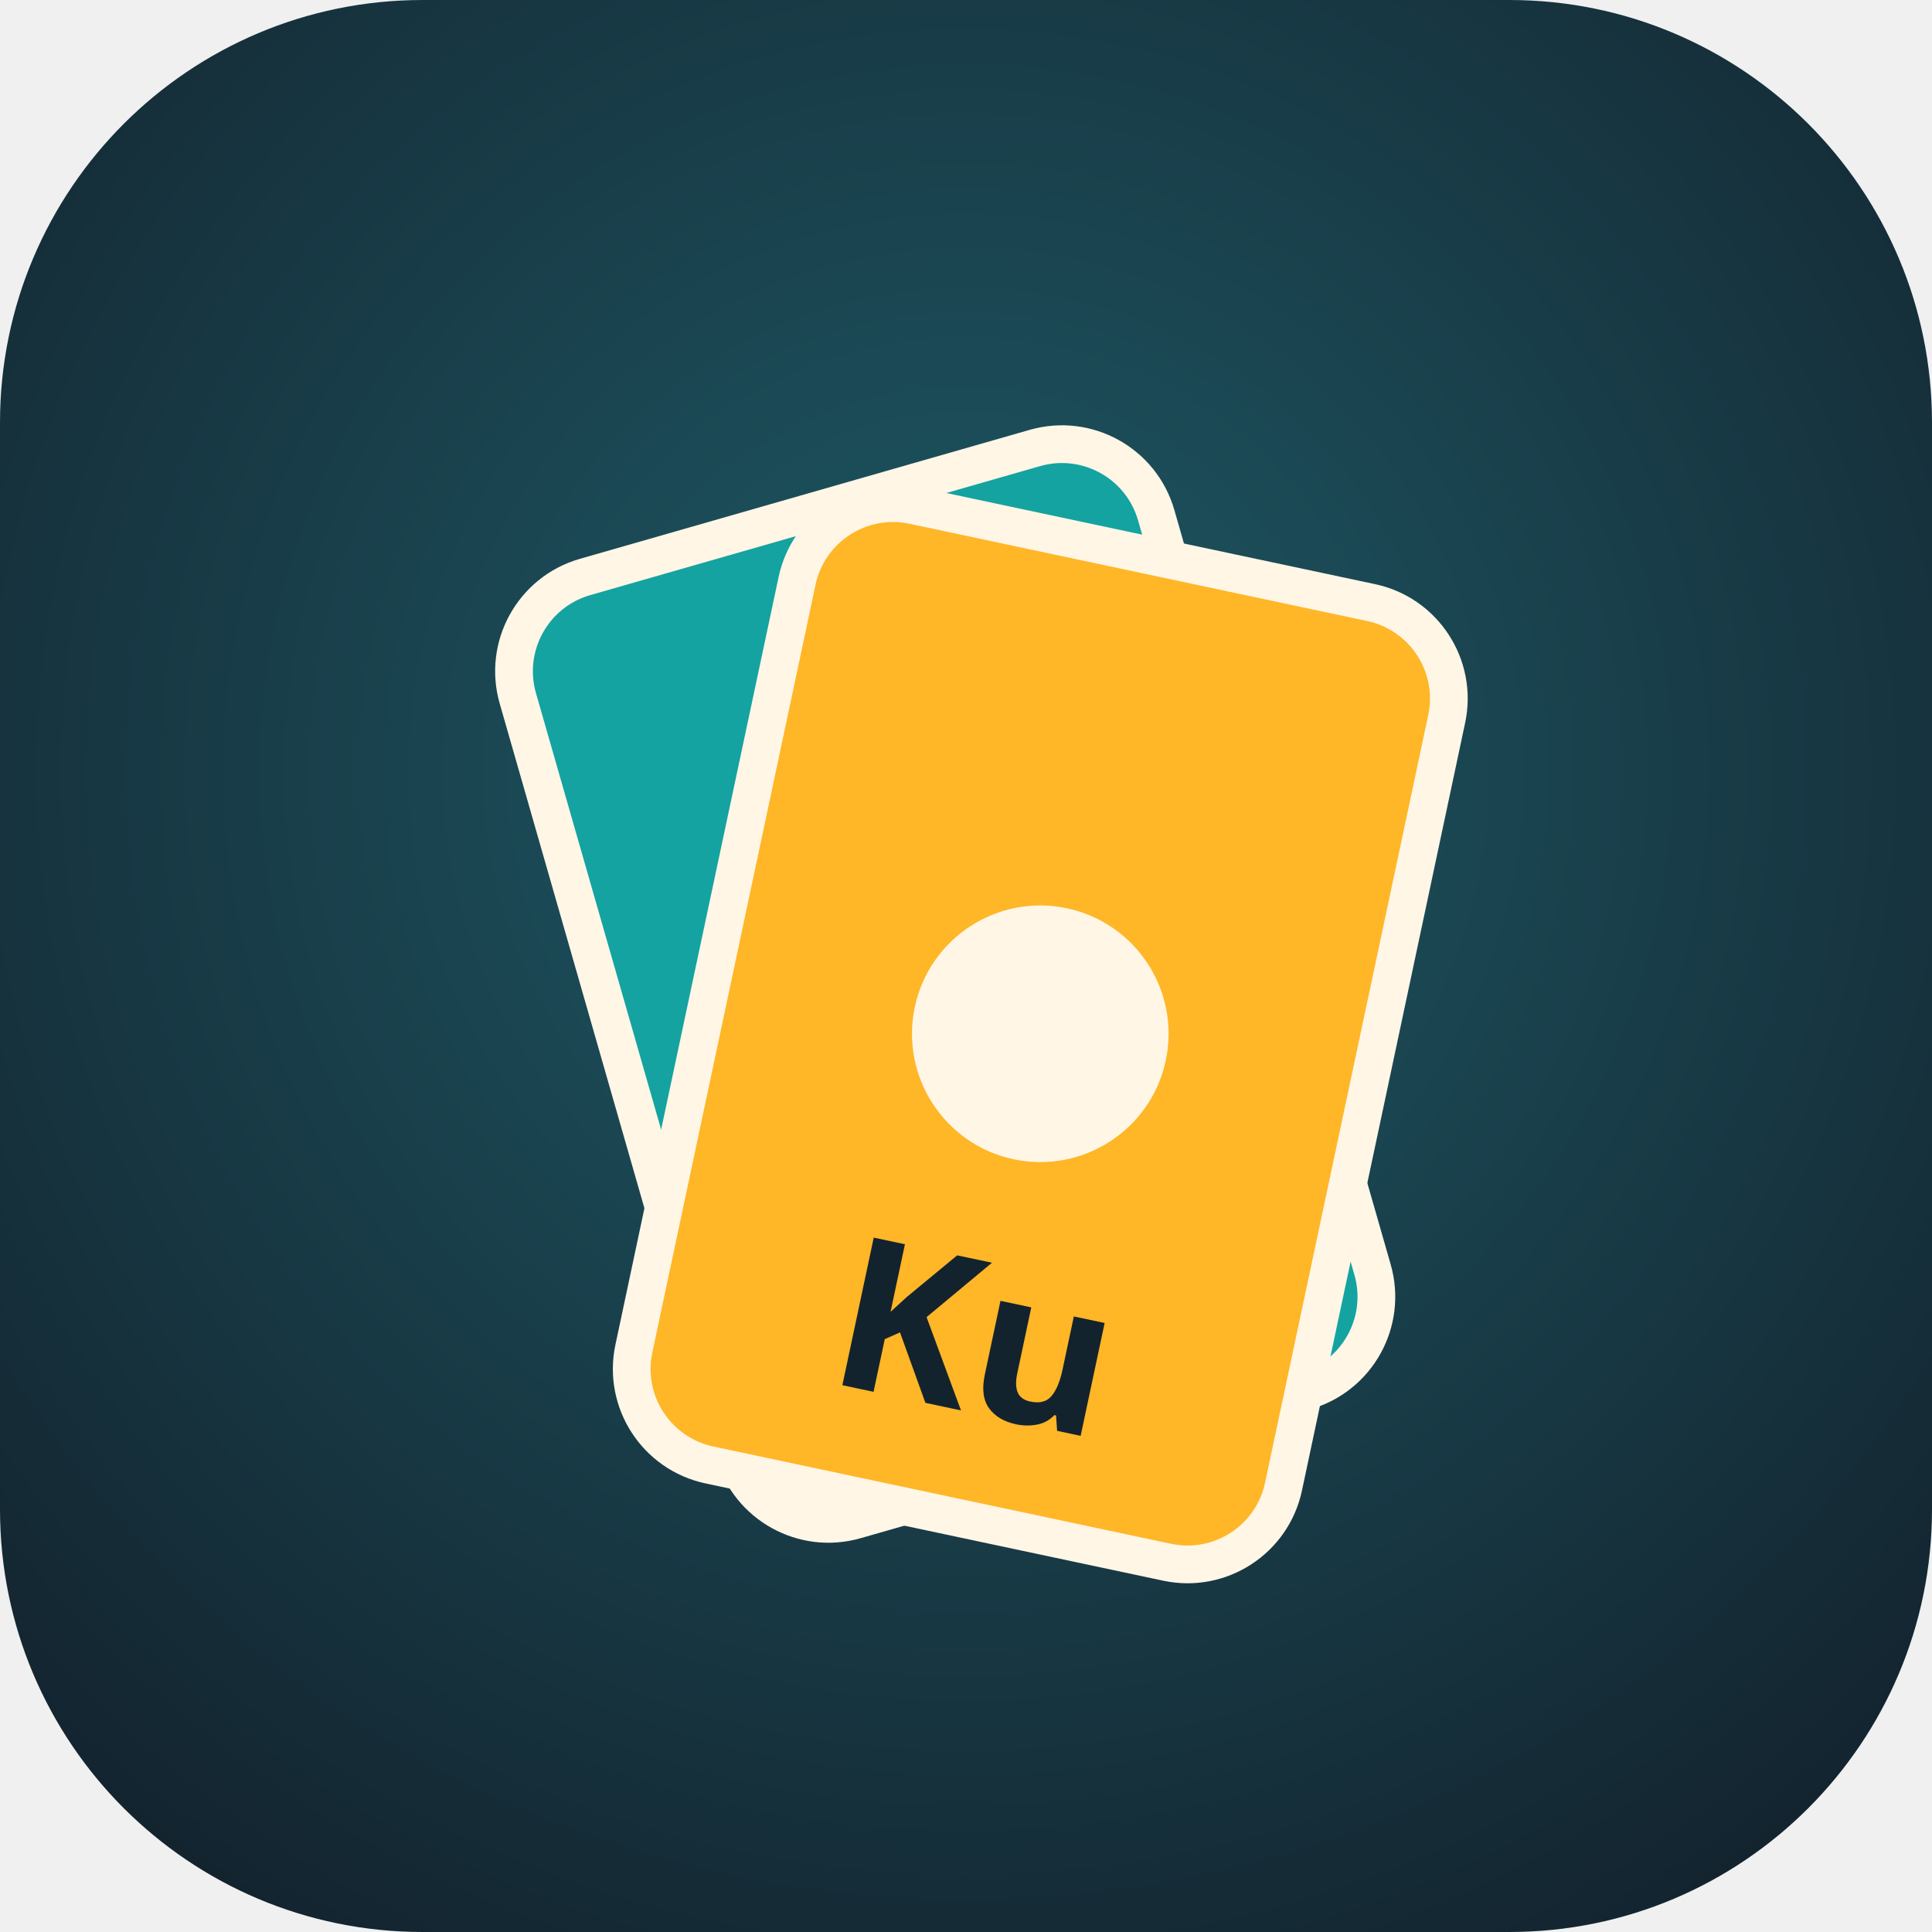
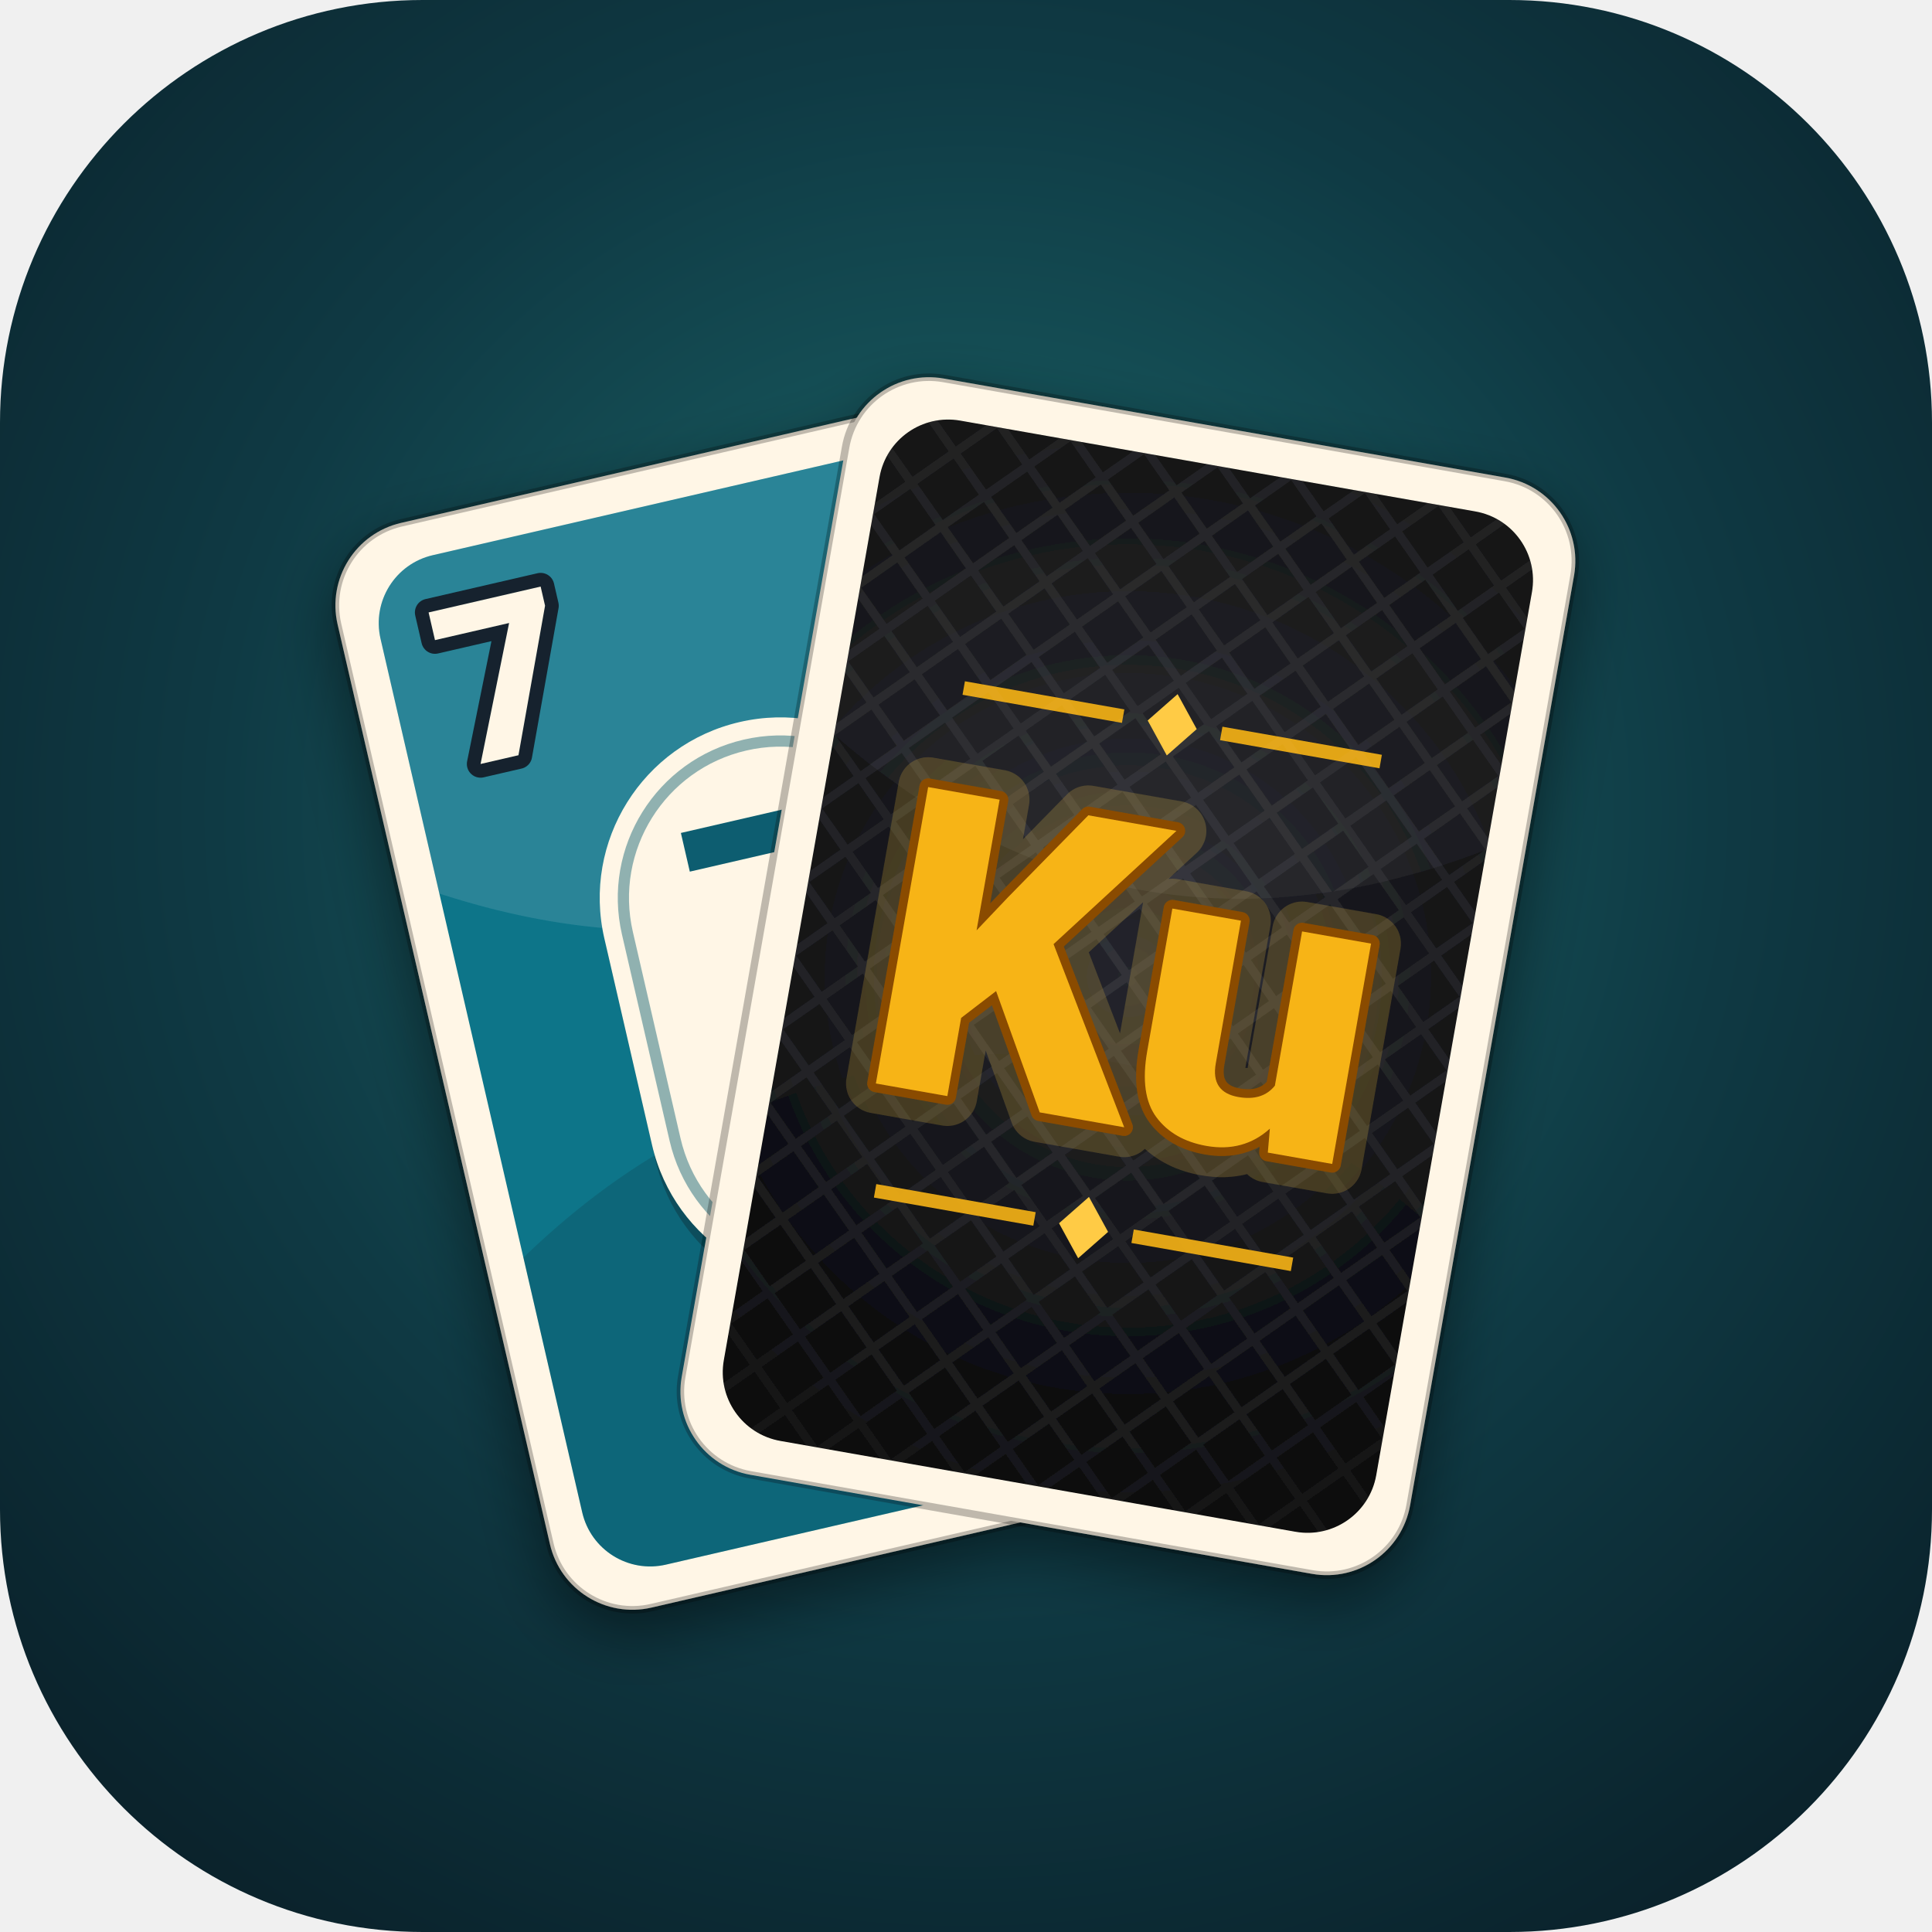
- <svg xmlns="http://www.w3.org/2000/svg" viewBox="0 0 512 512">
+ <svg xmlns="http://www.w3.org/2000/svg" viewBox="0 0 512 512" width="512" height="512">
  <defs>
-     <radialGradient id="bg" cx="50%" cy="40%" r="70%">
-       <stop offset="0" stop-color="#1e5a66" />
-       <stop offset="1" stop-color="#13232e" />
+     <radialGradient id="felt" cx="50%" cy="42%" r="70%">
+       <stop offset="0" stop-color="#1c6a6c" />
+       <stop offset=".55" stop-color="#0f3a44" />
+       <stop offset="1" stop-color="#0a2029" />
    </radialGradient>
+     <filter id="sh" x="-30%" y="-30%" width="160%" height="160%">
+       <feDropShadow dx="0" dy="6" stdDeviation="8" flood-color="#000" flood-opacity=".45" />
+     </filter>
  </defs>
-   <rect width="512" height="512" rx="112" fill="url(#bg)" />
-   <g transform="translate(256 280)">
-     <g transform="rotate(-16) translate(-88 -150)">
-       <rect width="176" height="260" rx="26" fill="#14a3a0" stroke="#fff6e6" stroke-width="10" />
-       <path d="M40 140 q24 -24 48 0 t48 0" fill="none" stroke="#fff6e6" stroke-width="14" stroke-linecap="round" />
+   <rect width="512" height="512" rx="112" fill="url(#felt)" />
+   <g filter="url(#sh)">
+     <g transform="translate(213.1 265.3) rotate(-13) translate(-99 -148.5)">
+       <svg width="198" height="297" viewBox="0 0 60 90">
+         <rect x=".3" y=".3" width="59.4" height="89.4" rx="6.8" fill="#fff6e6" stroke="#000" stroke-opacity=".25" stroke-width=".6" />
+         <rect x="3.4" y="3.4" width="53.2" height="83.2" rx="5.6" fill="#0c7489" />
+         <path d="M3.4 9A5.6 5.6 0 0 1 9 3.4H51A5.6 5.6 0 0 1 56.6 9V30Q30 46 3.4 30Z" fill="#fff" fill-opacity=".12" />
+         <path d="M3.4 9A5.6 5.6 0 0 1 9 3.4H51A5.6 5.6 0 0 1 56.6 9V30Q30 46 3.4 30Z" fill="#000" fill-opacity=".12" transform="rotate(180 30 45)" />
+         <rect x="15.5" y="23.3" width="29" height="46" rx="14.5" fill="#000" fill-opacity=".24" />
+         <rect x="15.5" y="22" width="29" height="46" rx="14.5" fill="#fff6e6" />
+         <rect x="17.4" y="23.9" width="25.2" height="42.2" rx="12.6" fill="none" stroke="#0a5d6f" stroke-opacity=".45" stroke-width=".9" />
+         <text x="30" y="47.4" text-anchor="middle" font-family="system-ui,-apple-system,'Segoe UI',Roboto,sans-serif" font-size="25" font-weight="900" fill="#0a5d6f">7</text>
+         <g transform="translate(22.8 50.6) scale(.6)">
+           <path d="M2 9.5q2.5-3 5 0t5 0 5 0 5 0M2 15.5q2.5-3 5 0t5 0 5 0 5 0" fill="none" stroke="#0a5d6f" stroke-width="2.6" stroke-linecap="round" />
+         </g>
+         <text x="12.4" y="20.6" text-anchor="middle" font-family="system-ui,-apple-system,'Segoe UI',Roboto,sans-serif" font-size="18" font-weight="900" fill="#fff6e6" stroke="#13232e" stroke-width="2.2" stroke-linejoin="round" paint-order="stroke">7</text>
+         <g transform="rotate(180 30 45)">
+           <text x="12.4" y="20.6" text-anchor="middle" font-family="system-ui,-apple-system,'Segoe UI',Roboto,sans-serif" font-size="18" font-weight="900" fill="#fff6e6" stroke="#13232e" stroke-width="2.2" stroke-linejoin="round" paint-order="stroke">7</text>
+         </g>
+       </svg>
    </g>
-     <g transform="rotate(12) translate(-70 -140)">
-       <rect width="176" height="260" rx="26" fill="#ffb627" stroke="#fff6e6" stroke-width="10" />
-       <circle cx="88" cy="130" r="34" fill="#fff6e6" />
-       <text x="88" y="232" font-family="system-ui,sans-serif" font-weight="900" font-size="56" text-anchor="middle" fill="#13232e">Ku</text>
+     <g transform="translate(298.9 258.7) rotate(10) translate(-99 -148.5)">
+       <svg width="198" height="297" viewBox="0 0 60 90">
+         <defs>
+           <radialGradient id="kbg-ku" gradientUnits="userSpaceOnUse" cx="30" cy="45" r="50">
+             <stop offset="0" stop-color="#24252c" />
+             <stop offset="1" stop-color="#050506" />
+           </radialGradient>
+           <clipPath id="kbc">
+             <path d="M9 3.4H51A5.6 5.6 0 0 1 56.6 9V81A5.6 5.6 0 0 1 51 86.6H9A5.6 5.6 0 0 1 3.4 81V9A5.6 5.6 0 0 1 9 3.4Z" />
+           </clipPath>
+         </defs>
+         <rect x=".3" y=".3" width="59.4" height="89.4" rx="6.8" fill="#fff6e6" stroke="#000" stroke-opacity=".25" stroke-width=".6" />
+         <path d="M9 3.4H51A5.6 5.6 0 0 1 56.6 9V81A5.6 5.6 0 0 1 51 86.6H9A5.6 5.6 0 0 1 3.4 81V9A5.6 5.6 0 0 1 9 3.4Z" fill="url(#kbg-ku)" />
+         <g clip-path="url(#kbc)">
+           <path d="M-110 -5L-10 95M170 -5L70 95M-104 -5L-4 95M164 -5L64 95M-98 -5L2 95M158 -5L58 95M-92 -5L8 95M152 -5L52 95M-86 -5L14 95M146 -5L46 95M-80 -5L20 95M140 -5L40 95M-74 -5L26 95M134 -5L34 95M-68 -5L32 95M128 -5L28 95M-62 -5L38 95M122 -5L22 95M-56 -5L44 95M116 -5L16 95M-50 -5L50 95M110 -5L10 95M-44 -5L56 95M104 -5L4 95M-38 -5L62 95M98 -5L-2 95M-32 -5L68 95M92 -5L-8 95M-26 -5L74 95M86 -5L-14 95M-20 -5L80 95M80 -5L-20 95M-14 -5L86 95M74 -5L-26 95M-8 -5L92 95M68 -5L-32 95M-2 -5L98 95M62 -5L-38 95M4 -5L104 95M56 -5L-44 95M10 -5L110 95M50 -5L-50 95M16 -5L116 95M44 -5L-56 95M22 -5L122 95M38 -5L-62 95M28 -5L128 95M32 -5L-68 95M34 -5L134 95M26 -5L-74 95M40 -5L140 95M20 -5L-80 95M46 -5L146 95M14 -5L-86 95M52 -5L152 95M8 -5L-92 95M58 -5L158 95M2 -5L-98 95M64 -5L164 95M-4 -5L-104 95M70 -5L170 95M-10 -5L-110 95" fill="none" stroke="#fff" stroke-width="0.7" opacity="0.06" />
+           <path d="M3.4 9A5.6 5.6 0 0 1 9 3.4H51A5.6 5.6 0 0 1 56.6 9V30Q30 46 3.4 30Z" fill="#fff" opacity="0.05" />
+           <path d="M56.6 81A5.6 5.6 0 0 1 51 86.6H9A5.6 5.6 0 0 1 3.4 81V60Q30 44 56.6 60Z" fill="#000" opacity="0.05" />
+           <path d="M13 24.5H26M34 24.5H47M13 65.5H26M34 65.5H47" fill="none" stroke="#f7b417" stroke-width="1.1" opacity="0.9" />
+           <path d="M30 22 32 24.5 30 27 28 24.5ZM30 63 32 65.5 30 68 28 65.5Z" fill="#ffcb45" opacity="1" />
+         </g>
+         <text x="30" y="57" text-anchor="middle" font-family="system-ui,-apple-system,'Segoe UI',Roboto,sans-serif" font-size="34" font-weight="900" fill="none" stroke="#ffcb45" stroke-width="4.8" stroke-linejoin="round" opacity="0.2">Ku</text>
+         <text x="30" y="57" text-anchor="middle" font-family="system-ui,-apple-system,'Segoe UI',Roboto,sans-serif" font-size="34" font-weight="900" fill="none" stroke="#8a4b00" stroke-width="1.4" stroke-linejoin="round" opacity="1">Ku</text>
+         <text x="30" y="57" text-anchor="middle" font-family="system-ui,-apple-system,'Segoe UI',Roboto,sans-serif" font-size="34" font-weight="900" fill="#f7b417">Ku</text>
+       </svg>
    </g>
  </g>
</svg>
